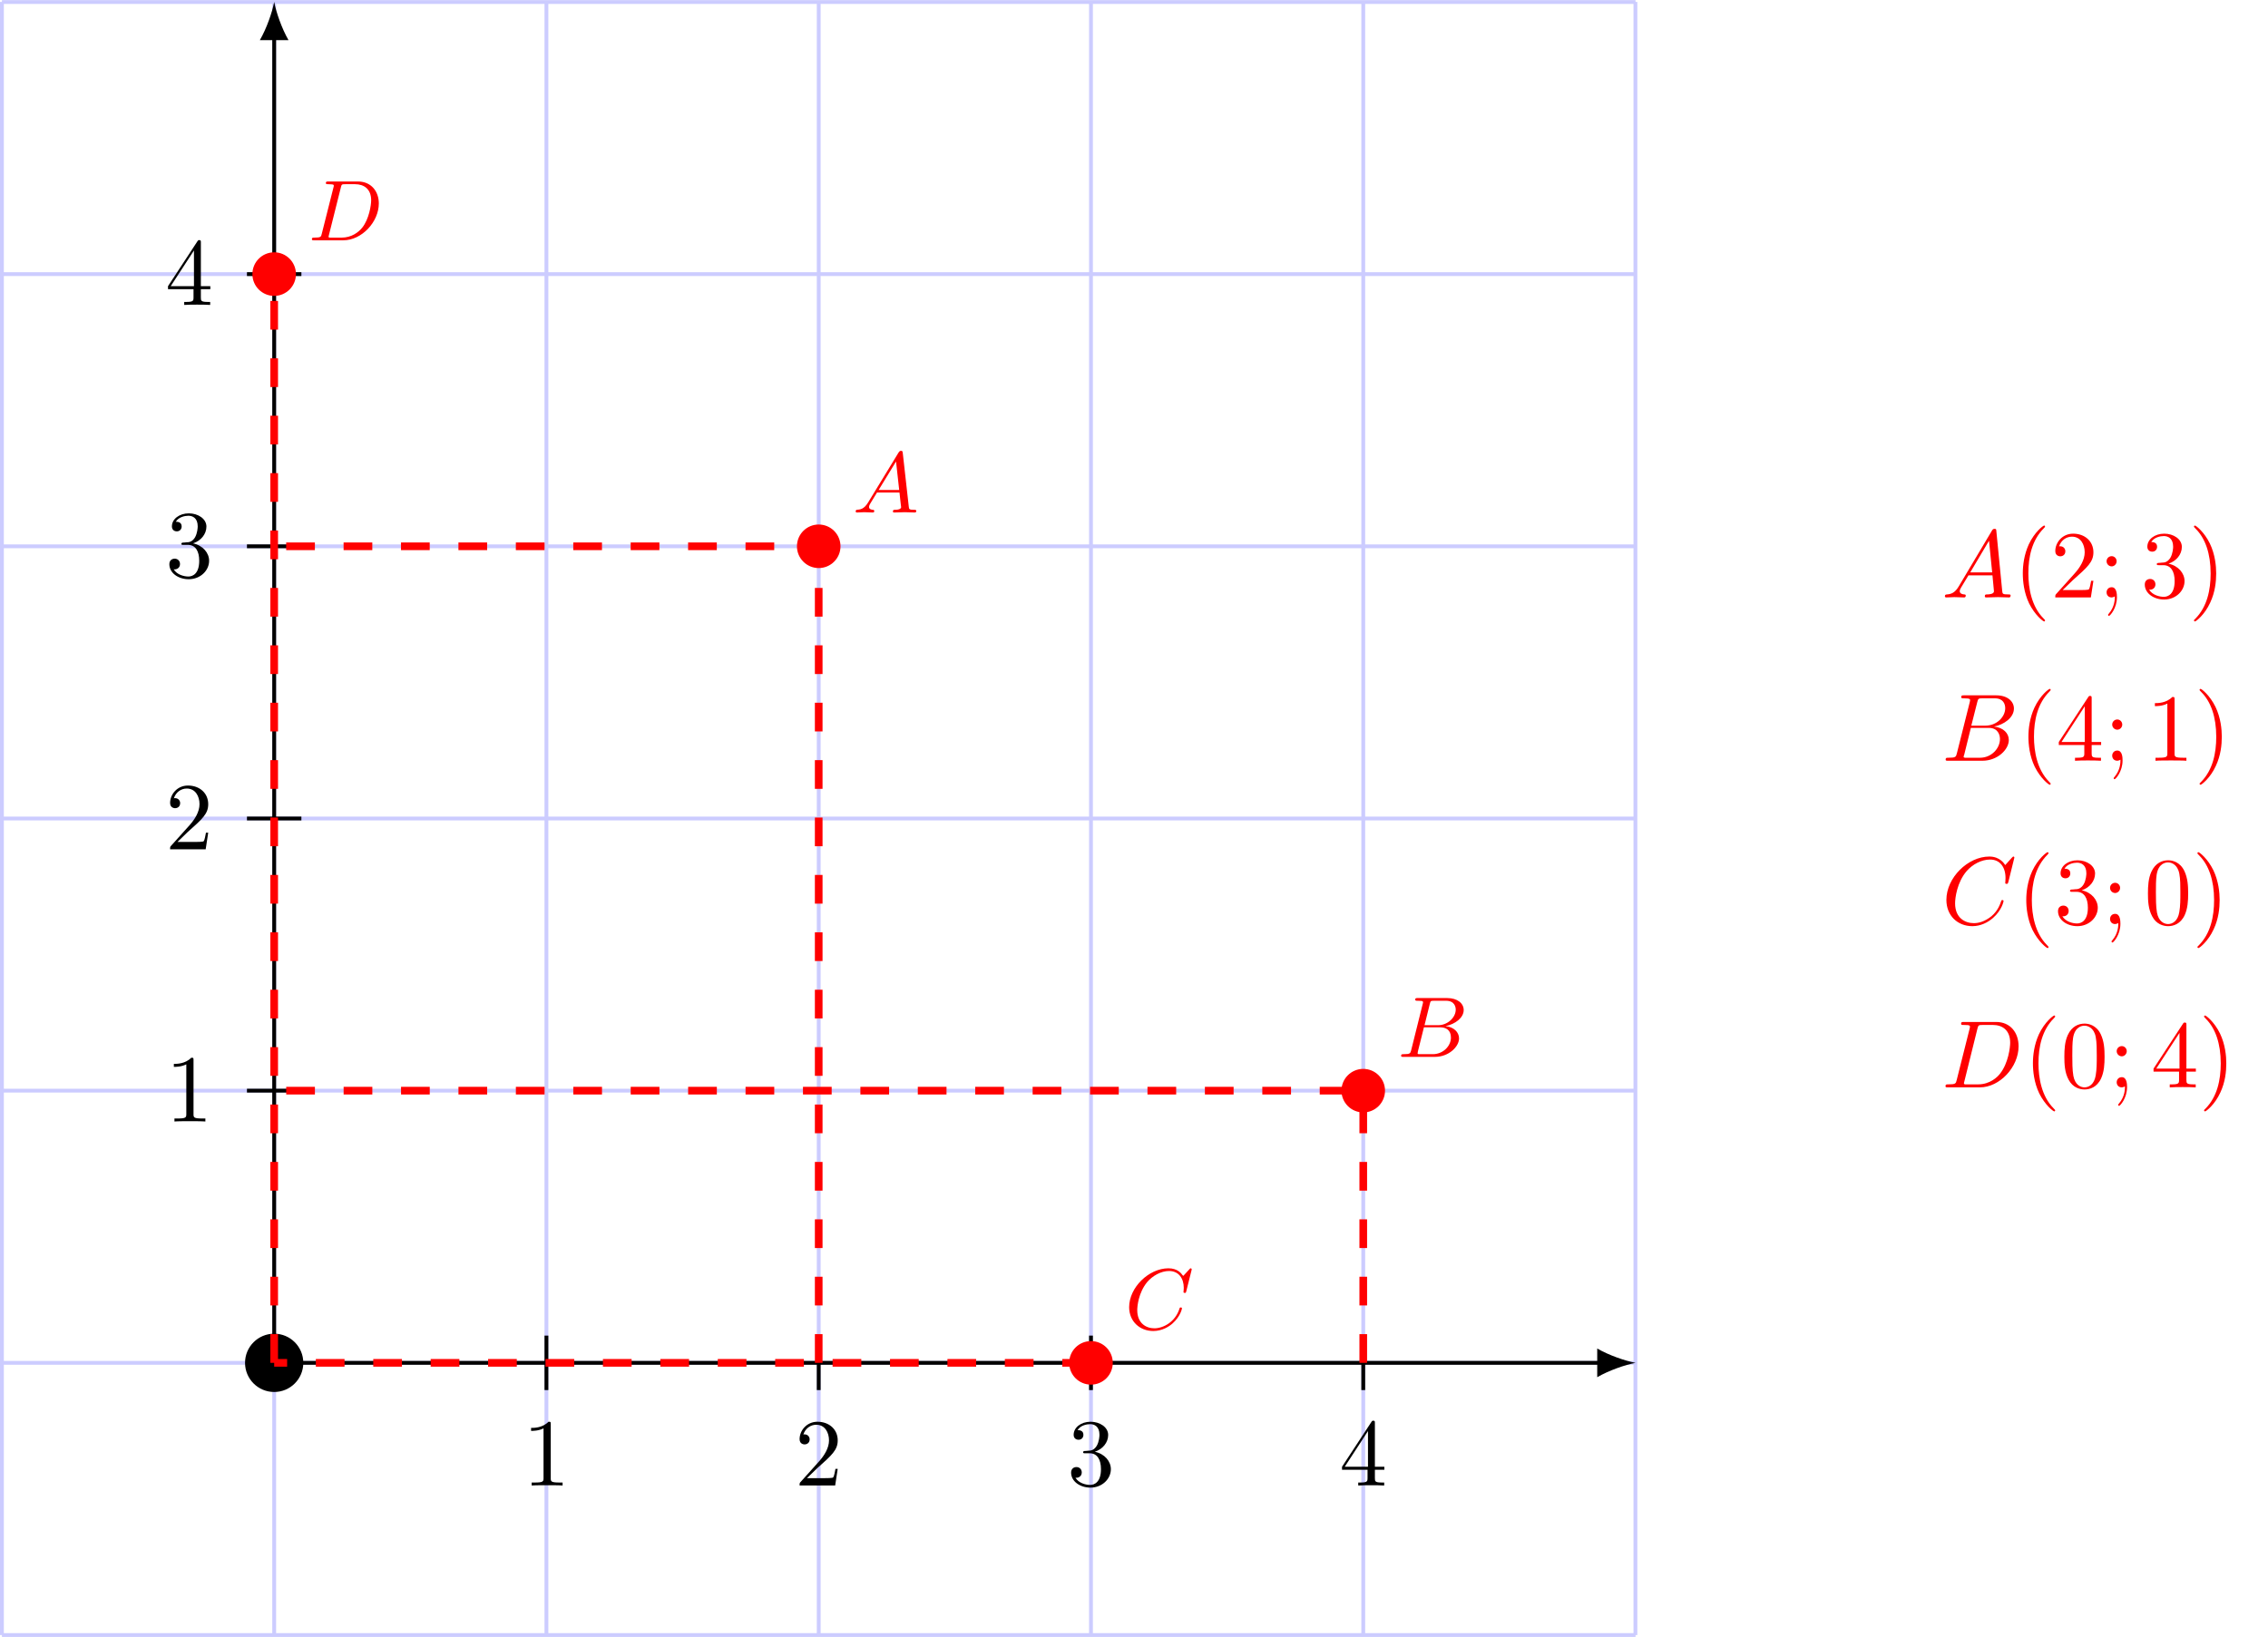
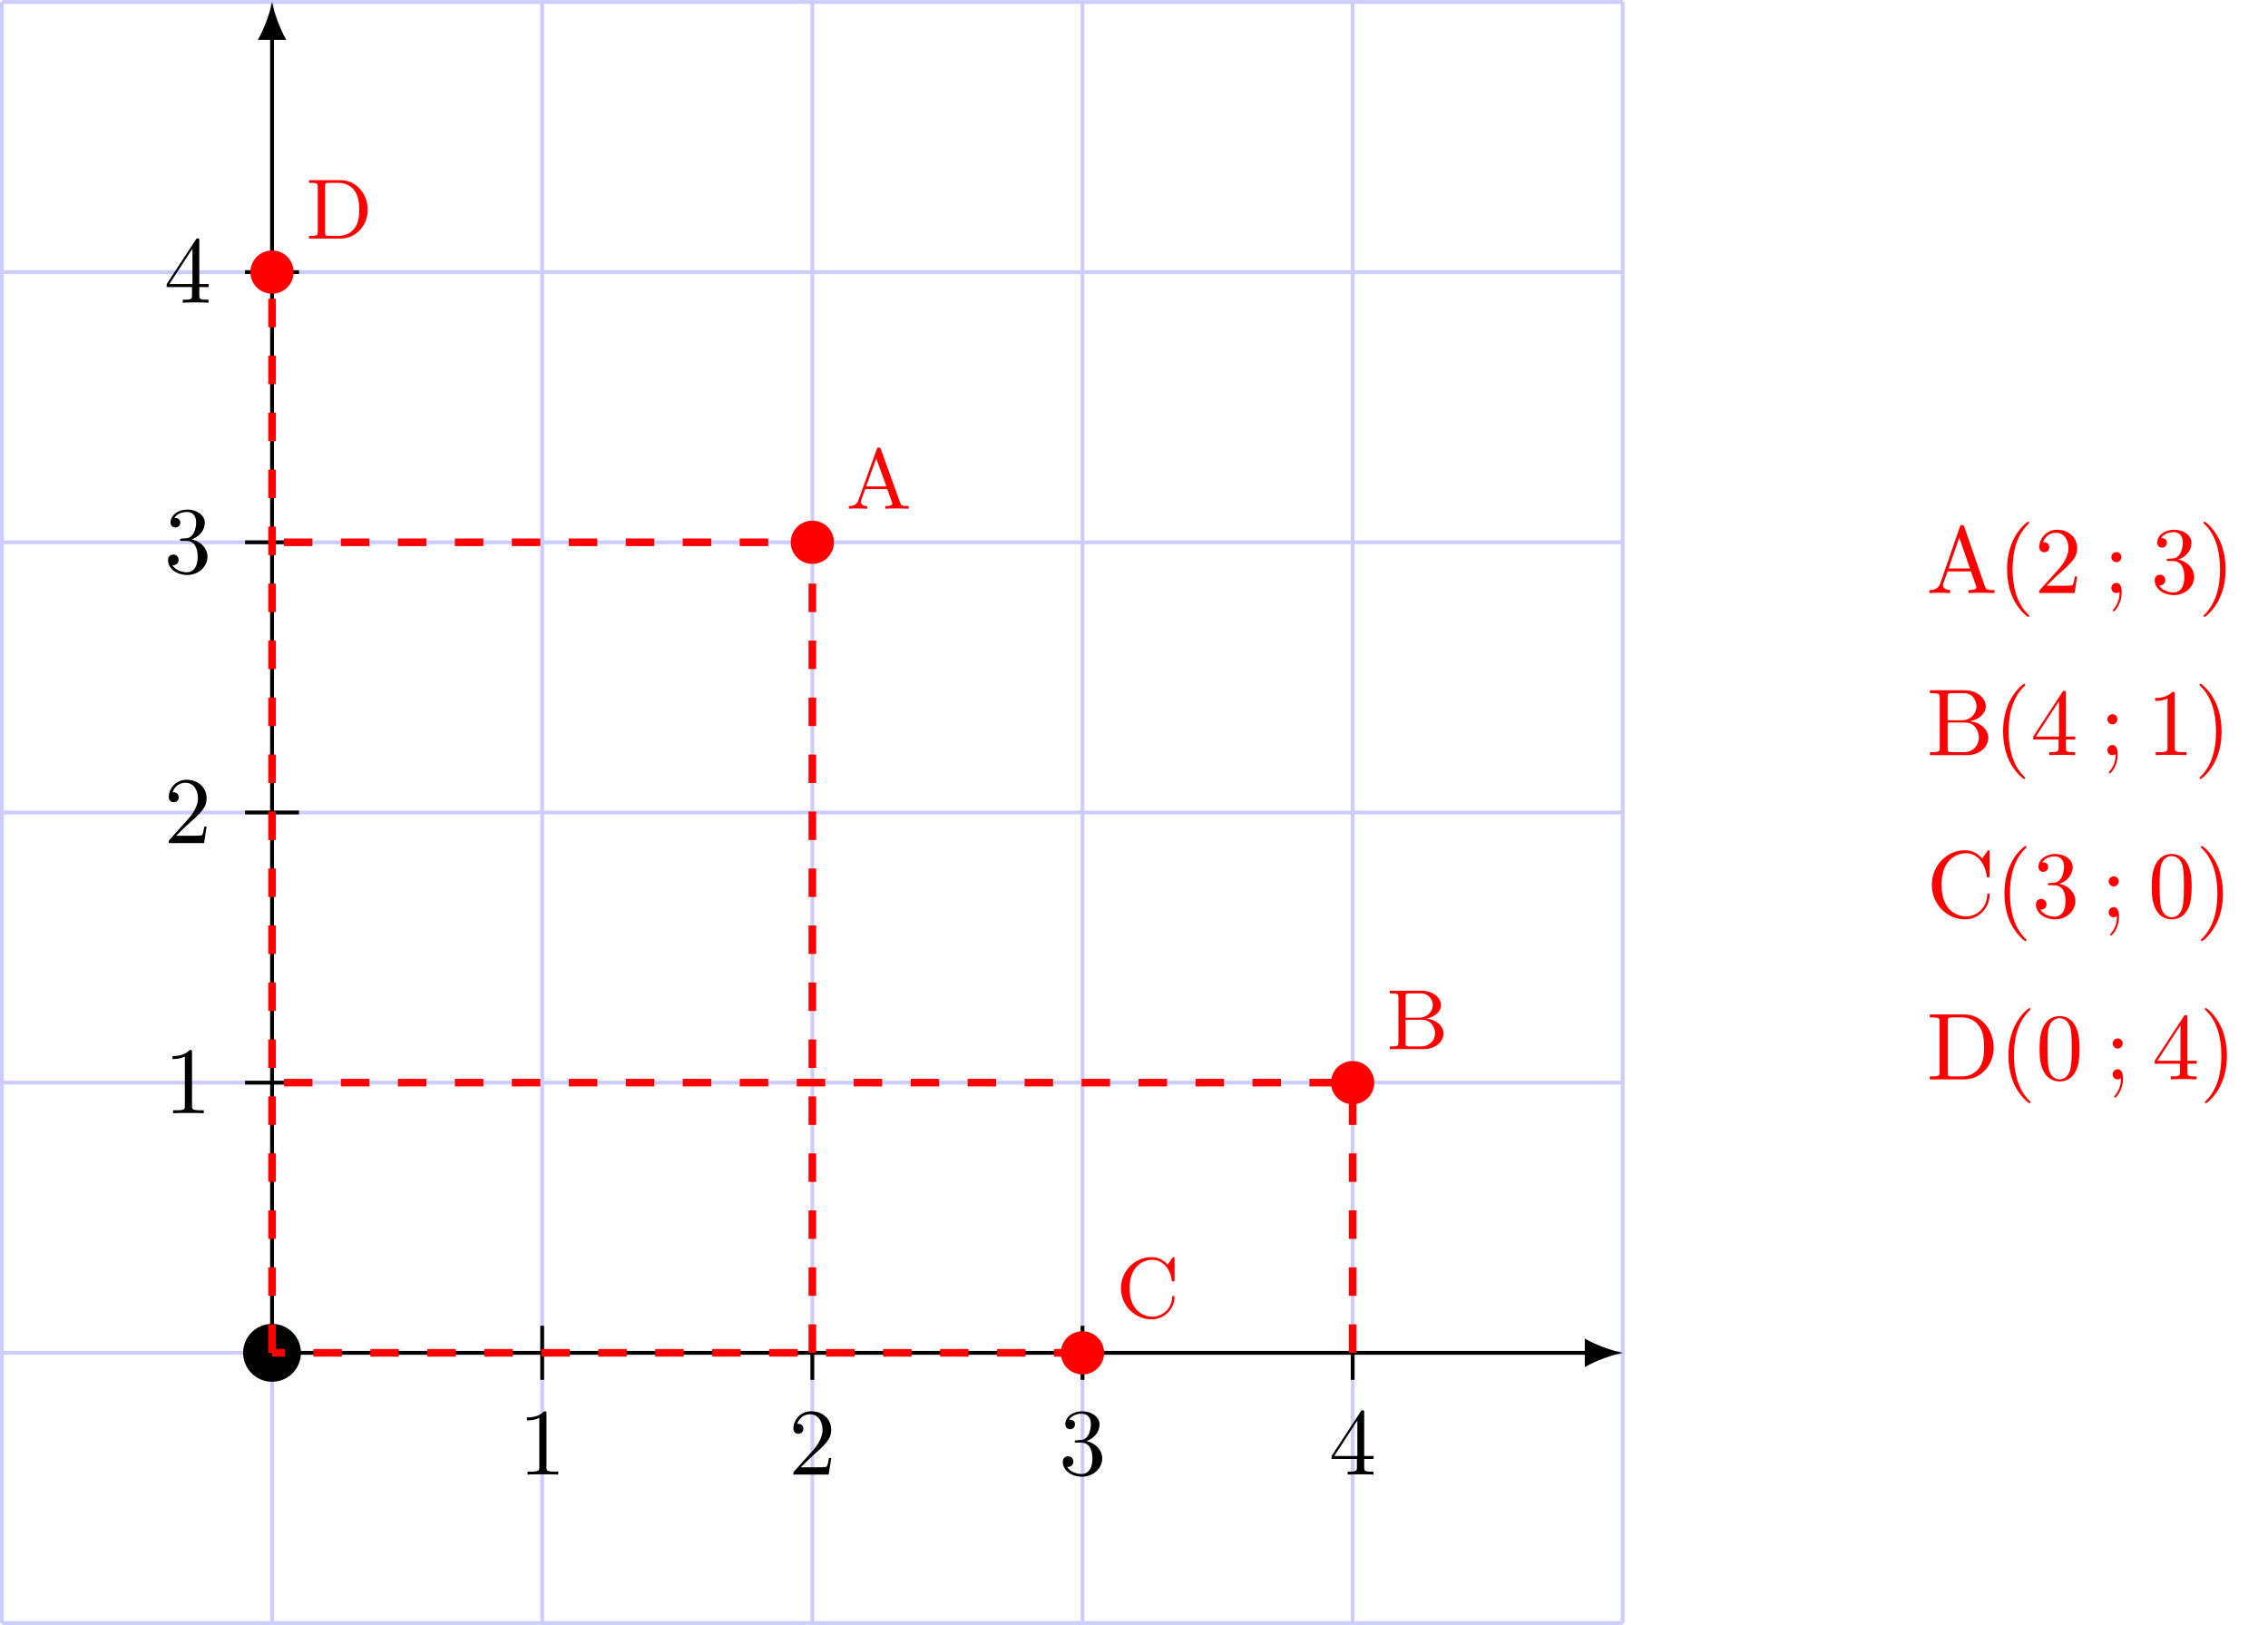
- <svg xmlns="http://www.w3.org/2000/svg" xmlns:xlink="http://www.w3.org/1999/xlink" width="236.13" height="170.48" viewBox="0 0 236.13 170.48">
+ <svg xmlns="http://www.w3.org/2000/svg" xmlns:xlink="http://www.w3.org/1999/xlink" width="237.98" height="170.48" viewBox="0 0 237.98 170.48">
  <defs>
    <g>
      <g id="glyph-0-0">
</g>
      <g id="glyph-0-1">
        <path d="M 2.938 -6.375 C 2.938 -6.625 2.938 -6.641 2.703 -6.641 C 2.078 -6 1.203 -6 0.891 -6 L 0.891 -5.688 C 1.094 -5.688 1.672 -5.688 2.188 -5.953 L 2.188 -0.781 C 2.188 -0.422 2.156 -0.312 1.266 -0.312 L 0.953 -0.312 L 0.953 0 C 1.297 -0.031 2.156 -0.031 2.562 -0.031 C 2.953 -0.031 3.828 -0.031 4.172 0 L 4.172 -0.312 L 3.859 -0.312 C 2.953 -0.312 2.938 -0.422 2.938 -0.781 Z M 2.938 -6.375 " />
      </g>
      <g id="glyph-0-2">
        <path d="M 1.266 -0.766 L 2.328 -1.797 C 3.875 -3.172 4.469 -3.703 4.469 -4.703 C 4.469 -5.844 3.578 -6.641 2.359 -6.641 C 1.234 -6.641 0.5 -5.719 0.5 -4.828 C 0.5 -4.281 1 -4.281 1.031 -4.281 C 1.203 -4.281 1.547 -4.391 1.547 -4.812 C 1.547 -5.062 1.359 -5.328 1.016 -5.328 C 0.938 -5.328 0.922 -5.328 0.891 -5.312 C 1.109 -5.969 1.656 -6.328 2.234 -6.328 C 3.141 -6.328 3.562 -5.516 3.562 -4.703 C 3.562 -3.906 3.078 -3.125 2.516 -2.5 L 0.609 -0.375 C 0.5 -0.266 0.5 -0.234 0.5 0 L 4.203 0 L 4.469 -1.734 L 4.234 -1.734 C 4.172 -1.438 4.109 -1 4 -0.844 C 3.938 -0.766 3.281 -0.766 3.062 -0.766 Z M 1.266 -0.766 " />
      </g>
      <g id="glyph-0-3">
        <path d="M 2.891 -3.516 C 3.703 -3.781 4.281 -4.469 4.281 -5.266 C 4.281 -6.078 3.406 -6.641 2.453 -6.641 C 1.453 -6.641 0.688 -6.047 0.688 -5.281 C 0.688 -4.953 0.906 -4.766 1.203 -4.766 C 1.5 -4.766 1.703 -4.984 1.703 -5.281 C 1.703 -5.766 1.234 -5.766 1.094 -5.766 C 1.391 -6.266 2.047 -6.391 2.406 -6.391 C 2.828 -6.391 3.375 -6.172 3.375 -5.281 C 3.375 -5.156 3.344 -4.578 3.094 -4.141 C 2.797 -3.656 2.453 -3.625 2.203 -3.625 C 2.125 -3.609 1.891 -3.594 1.812 -3.594 C 1.734 -3.578 1.672 -3.562 1.672 -3.469 C 1.672 -3.359 1.734 -3.359 1.906 -3.359 L 2.344 -3.359 C 3.156 -3.359 3.531 -2.688 3.531 -1.703 C 3.531 -0.344 2.844 -0.062 2.406 -0.062 C 1.969 -0.062 1.219 -0.234 0.875 -0.812 C 1.219 -0.766 1.531 -0.984 1.531 -1.359 C 1.531 -1.719 1.266 -1.922 0.984 -1.922 C 0.734 -1.922 0.422 -1.781 0.422 -1.344 C 0.422 -0.438 1.344 0.219 2.438 0.219 C 3.656 0.219 4.562 -0.688 4.562 -1.703 C 4.562 -2.516 3.922 -3.297 2.891 -3.516 Z M 2.891 -3.516 " />
      </g>
      <g id="glyph-0-4">
        <path d="M 2.938 -1.641 L 2.938 -0.781 C 2.938 -0.422 2.906 -0.312 2.172 -0.312 L 1.969 -0.312 L 1.969 0 C 2.375 -0.031 2.891 -0.031 3.312 -0.031 C 3.734 -0.031 4.25 -0.031 4.672 0 L 4.672 -0.312 L 4.453 -0.312 C 3.719 -0.312 3.703 -0.422 3.703 -0.781 L 3.703 -1.641 L 4.688 -1.641 L 4.688 -1.953 L 3.703 -1.953 L 3.703 -6.484 C 3.703 -6.688 3.703 -6.75 3.531 -6.75 C 3.453 -6.75 3.422 -6.75 3.344 -6.625 L 0.281 -1.953 L 0.281 -1.641 Z M 2.984 -1.953 L 0.562 -1.953 L 2.984 -5.672 Z M 2.984 -1.953 " />
      </g>
      <g id="glyph-0-5">
        <path d="M 3.297 2.391 C 3.297 2.359 3.297 2.344 3.125 2.172 C 1.891 0.922 1.562 -0.969 1.562 -2.5 C 1.562 -4.234 1.938 -5.969 3.172 -7.203 C 3.297 -7.328 3.297 -7.344 3.297 -7.375 C 3.297 -7.453 3.266 -7.484 3.203 -7.484 C 3.094 -7.484 2.203 -6.797 1.609 -5.531 C 1.109 -4.438 0.984 -3.328 0.984 -2.5 C 0.984 -1.719 1.094 -0.516 1.641 0.625 C 2.25 1.844 3.094 2.5 3.203 2.5 C 3.266 2.5 3.297 2.469 3.297 2.391 Z M 3.297 2.391 " />
      </g>
      <g id="glyph-0-6">
-         <path d="M 1.906 -3.766 C 1.906 -4.062 1.672 -4.297 1.391 -4.297 C 1.094 -4.297 0.859 -4.062 0.859 -3.766 C 0.859 -3.484 1.094 -3.234 1.391 -3.234 C 1.672 -3.234 1.906 -3.484 1.906 -3.766 Z M 1.719 -0.109 C 1.719 0.172 1.719 0.953 1.094 1.688 C 1.016 1.766 1.016 1.781 1.016 1.812 C 1.016 1.891 1.062 1.922 1.109 1.922 C 1.219 1.922 1.938 1.125 1.938 -0.031 C 1.938 -0.312 1.922 -1.062 1.391 -1.062 C 1.031 -1.062 0.859 -0.781 0.859 -0.531 C 0.859 -0.266 1.031 0 1.391 0 C 1.438 0 1.453 0 1.469 -0.016 C 1.531 -0.016 1.641 -0.047 1.719 -0.109 Z M 1.719 -0.109 " />
+         <path d="M 2.875 -2.5 C 2.875 -3.266 2.766 -4.469 2.219 -5.609 C 1.625 -6.828 0.766 -7.484 0.672 -7.484 C 0.609 -7.484 0.562 -7.438 0.562 -7.375 C 0.562 -7.344 0.562 -7.328 0.75 -7.141 C 1.734 -6.156 2.297 -4.578 2.297 -2.5 C 2.297 -0.781 1.938 0.969 0.703 2.219 C 0.562 2.344 0.562 2.359 0.562 2.391 C 0.562 2.453 0.609 2.5 0.672 2.5 C 0.766 2.5 1.672 1.812 2.25 0.547 C 2.766 -0.547 2.875 -1.656 2.875 -2.5 Z M 2.875 -2.5 " />
      </g>
      <g id="glyph-0-7">
-         <path d="M 2.875 -2.5 C 2.875 -3.266 2.766 -4.469 2.219 -5.609 C 1.625 -6.828 0.766 -7.484 0.672 -7.484 C 0.609 -7.484 0.562 -7.438 0.562 -7.375 C 0.562 -7.344 0.562 -7.328 0.75 -7.141 C 1.734 -6.156 2.297 -4.578 2.297 -2.5 C 2.297 -0.781 1.938 0.969 0.703 2.219 C 0.562 2.344 0.562 2.359 0.562 2.391 C 0.562 2.453 0.609 2.5 0.672 2.5 C 0.766 2.5 1.672 1.812 2.25 0.547 C 2.766 -0.547 2.875 -1.656 2.875 -2.5 Z M 2.875 -2.5 " />
-       </g>
-       <g id="glyph-0-8">
        <path d="M 4.578 -3.188 C 4.578 -3.984 4.531 -4.781 4.188 -5.516 C 3.734 -6.484 2.906 -6.641 2.5 -6.641 C 1.891 -6.641 1.172 -6.375 0.75 -5.453 C 0.438 -4.766 0.391 -3.984 0.391 -3.188 C 0.391 -2.438 0.422 -1.547 0.844 -0.781 C 1.266 0.016 2 0.219 2.484 0.219 C 3.016 0.219 3.781 0.016 4.219 -0.938 C 4.531 -1.625 4.578 -2.406 4.578 -3.188 Z M 2.484 0 C 2.094 0 1.5 -0.25 1.328 -1.203 C 1.219 -1.797 1.219 -2.719 1.219 -3.312 C 1.219 -3.953 1.219 -4.609 1.297 -5.141 C 1.484 -6.328 2.234 -6.422 2.484 -6.422 C 2.812 -6.422 3.469 -6.234 3.656 -5.25 C 3.766 -4.688 3.766 -3.938 3.766 -3.312 C 3.766 -2.562 3.766 -1.891 3.656 -1.25 C 3.5 -0.297 2.938 0 2.484 0 Z M 2.484 0 " />
      </g>
      <g id="glyph-1-0">
</g>
      <g id="glyph-1-1">
-         <path d="M 1.625 -1.047 C 1.188 -0.328 0.797 -0.312 0.438 -0.281 C 0.375 -0.266 0.328 -0.203 0.328 -0.109 C 0.328 -0.062 0.375 0 0.453 0 C 0.625 0 1.047 -0.031 1.219 -0.031 C 1.422 -0.031 1.906 0 2.094 0 C 2.156 0 2.266 0 2.266 -0.156 C 2.266 -0.266 2.156 -0.281 2.141 -0.281 C 2.047 -0.281 1.719 -0.312 1.719 -0.578 C 1.719 -0.703 1.812 -0.875 1.844 -0.922 L 2.547 -2.078 L 4.891 -2.078 C 4.922 -1.859 4.938 -1.562 4.969 -1.344 C 5 -0.984 5.062 -0.594 5.062 -0.562 C 5.062 -0.438 4.938 -0.281 4.406 -0.281 C 4.328 -0.281 4.203 -0.281 4.203 -0.109 C 4.203 -0.016 4.281 0 4.344 0 C 4.516 0 4.734 -0.016 4.906 -0.016 C 5.078 -0.016 5.297 -0.031 5.438 -0.031 C 5.734 -0.031 5.766 -0.031 5.969 -0.016 C 6.109 -0.016 6.328 0 6.469 0 C 6.516 0 6.641 0 6.641 -0.156 C 6.641 -0.281 6.531 -0.281 6.438 -0.281 C 5.891 -0.281 5.891 -0.344 5.859 -0.594 L 5.234 -6.172 C 5.203 -6.375 5.203 -6.422 5.047 -6.422 C 4.922 -6.422 4.875 -6.359 4.797 -6.25 Z M 2.719 -2.344 L 4.531 -5.312 L 4.859 -2.344 Z M 2.719 -2.344 " />
+         <path d="M 6.594 0 L 6.594 -0.281 L 6.453 -0.281 C 5.891 -0.281 5.797 -0.359 5.703 -0.609 L 3.672 -6.234 C 3.625 -6.344 3.594 -6.422 3.453 -6.422 C 3.312 -6.422 3.297 -6.375 3.234 -6.219 L 1.312 -0.891 C 1.203 -0.594 1 -0.281 0.312 -0.281 L 0.312 0 C 0.641 -0.031 0.891 -0.031 1.219 -0.031 L 2.234 0 L 2.234 -0.281 C 1.719 -0.281 1.562 -0.562 1.562 -0.734 C 1.562 -0.812 1.594 -0.859 1.609 -0.906 L 2.031 -2.062 L 4.344 -2.062 L 4.828 -0.703 C 4.875 -0.625 4.875 -0.594 4.875 -0.547 C 4.875 -0.281 4.375 -0.281 4.141 -0.281 L 4.141 0 C 4.547 -0.031 5.016 -0.031 5.422 -0.031 Z M 4.25 -2.344 L 2.125 -2.344 L 3.188 -5.281 Z M 4.25 -2.344 " />
      </g>
      <g id="glyph-1-2">
-         <path d="M 1.469 -0.688 C 1.375 -0.359 1.359 -0.281 0.688 -0.281 C 0.516 -0.281 0.422 -0.281 0.422 -0.109 C 0.422 0 0.516 0 0.672 0 L 3.938 0 C 5.391 0 6.453 -1.062 6.453 -1.922 C 6.453 -2.562 5.922 -3.109 5.047 -3.203 C 6.062 -3.406 6.938 -4.078 6.938 -4.875 C 6.938 -5.578 6.281 -6.125 5.219 -6.125 L 2.156 -6.125 C 1.984 -6.125 1.891 -6.125 1.891 -5.969 C 1.891 -5.844 1.969 -5.844 2.156 -5.844 C 2.188 -5.844 2.344 -5.844 2.5 -5.828 C 2.641 -5.812 2.703 -5.797 2.703 -5.688 C 2.703 -5.656 2.703 -5.609 2.672 -5.516 Z M 2.859 -3.297 L 3.406 -5.5 C 3.484 -5.828 3.5 -5.844 3.891 -5.844 L 5.094 -5.844 C 6.031 -5.844 6.109 -5.141 6.109 -4.922 C 6.109 -4.109 5.281 -3.297 4.266 -3.297 Z M 2.438 -0.281 C 2.312 -0.281 2.281 -0.281 2.25 -0.281 C 2.156 -0.297 2.141 -0.312 2.141 -0.375 C 2.141 -0.391 2.141 -0.406 2.172 -0.578 L 2.797 -3.078 L 4.484 -3.078 C 5.047 -3.078 5.609 -2.828 5.609 -2.016 C 5.609 -1.125 4.797 -0.281 3.719 -0.281 Z M 2.438 -0.281 " />
+         <path d="M 6.016 -1.625 C 6.016 -2.438 5.234 -3.094 4.234 -3.203 C 5.125 -3.375 5.75 -3.953 5.75 -4.609 C 5.75 -5.406 4.891 -6.125 3.703 -6.125 L 0.375 -6.125 L 0.375 -5.844 L 0.578 -5.844 C 1.266 -5.844 1.281 -5.75 1.281 -5.422 L 1.281 -0.703 C 1.281 -0.375 1.266 -0.281 0.578 -0.281 L 0.375 -0.281 L 0.375 0 L 3.953 0 C 5.172 0 6.016 -0.797 6.016 -1.625 Z M 4.891 -4.609 C 4.891 -3.922 4.281 -3.297 3.438 -3.297 L 2.031 -3.297 L 2.031 -5.484 C 2.031 -5.781 2.047 -5.844 2.469 -5.844 L 3.641 -5.844 C 4.516 -5.844 4.891 -5.141 4.891 -4.609 Z M 5.125 -1.656 C 5.125 -0.953 4.578 -0.281 3.656 -0.281 L 2.469 -0.281 C 2.047 -0.281 2.031 -0.344 2.031 -0.641 L 2.031 -3.078 L 3.734 -3.078 C 4.766 -3.078 5.125 -2.203 5.125 -1.656 Z M 5.125 -1.656 " />
      </g>
      <g id="glyph-1-3">
-         <path d="M 6.938 -6.078 C 6.969 -6.188 6.969 -6.203 6.969 -6.219 C 6.969 -6.234 6.953 -6.328 6.859 -6.328 C 6.812 -6.328 6.781 -6.297 6.719 -6.219 L 6.172 -5.625 C 6.141 -5.578 6.094 -5.547 6.094 -5.547 C 6.078 -5.547 6.078 -5.547 6.016 -5.609 C 5.891 -5.797 5.484 -6.328 4.547 -6.328 C 2.5 -6.328 0.453 -4.328 0.453 -2.281 C 0.453 -0.828 1.531 0.203 2.969 0.203 C 3.906 0.203 4.641 -0.281 4.984 -0.594 C 5.797 -1.328 5.953 -2.109 5.953 -2.156 C 5.953 -2.188 5.938 -2.25 5.828 -2.25 C 5.734 -2.25 5.719 -2.203 5.703 -2.156 C 5.266 -0.719 3.984 -0.078 3.078 -0.078 C 2.219 -0.078 1.297 -0.609 1.297 -1.969 C 1.297 -2.375 1.422 -3.781 2.328 -4.891 C 2.875 -5.531 3.75 -6.047 4.609 -6.047 C 5.609 -6.047 6.141 -5.281 6.141 -4.297 C 6.141 -3.984 6.109 -3.922 6.109 -3.859 C 6.109 -3.766 6.219 -3.766 6.25 -3.766 C 6.359 -3.766 6.359 -3.781 6.406 -3.953 Z M 6.938 -6.078 " />
+         <path d="M 6.141 -2.078 C 6.141 -2.172 6.141 -2.25 6.016 -2.25 C 5.891 -2.25 5.891 -2.188 5.891 -2.109 C 5.812 -0.75 4.734 -0.078 3.812 -0.078 C 3.047 -0.078 1.422 -0.562 1.422 -3.062 C 1.422 -5.562 3.062 -6.047 3.797 -6.047 C 4.688 -6.047 5.625 -5.375 5.844 -3.922 C 5.859 -3.797 5.875 -3.766 5.984 -3.766 C 6.141 -3.766 6.141 -3.797 6.141 -3.984 L 6.141 -6.094 C 6.141 -6.25 6.141 -6.328 6.031 -6.328 C 5.969 -6.328 5.938 -6.297 5.891 -6.219 L 5.422 -5.547 C 5.141 -5.828 4.625 -6.328 3.719 -6.328 C 1.984 -6.328 0.516 -4.875 0.516 -3.062 C 0.516 -1.219 2 0.203 3.719 0.203 C 5.203 0.203 6.141 -1.031 6.141 -2.078 Z M 6.141 -2.078 " />
      </g>
      <g id="glyph-1-4">
-         <path d="M 1.438 -0.688 C 1.359 -0.359 1.344 -0.281 0.672 -0.281 C 0.5 -0.281 0.406 -0.281 0.406 -0.109 C 0.406 0 0.5 0 0.656 0 L 3.672 0 C 5.594 0 7.375 -1.906 7.375 -3.844 C 7.375 -5.062 6.609 -6.125 5.203 -6.125 L 2.141 -6.125 C 1.969 -6.125 1.859 -6.125 1.859 -5.969 C 1.859 -5.844 1.953 -5.844 2.141 -5.844 C 2.172 -5.844 2.328 -5.844 2.469 -5.828 C 2.625 -5.812 2.688 -5.797 2.688 -5.688 C 2.688 -5.656 2.688 -5.609 2.656 -5.516 Z M 3.422 -5.5 C 3.5 -5.828 3.516 -5.844 3.891 -5.844 L 4.906 -5.844 C 5.844 -5.844 6.578 -5.328 6.578 -4.172 C 6.578 -3.656 6.359 -2.219 5.656 -1.328 C 5.25 -0.812 4.5 -0.281 3.516 -0.281 L 2.438 -0.281 C 2.312 -0.281 2.297 -0.281 2.266 -0.281 C 2.172 -0.297 2.141 -0.312 2.141 -0.375 C 2.141 -0.391 2.141 -0.406 2.188 -0.578 Z M 3.422 -5.5 " />
+         <path d="M 6.516 -3.016 C 6.516 -4.719 5.281 -6.125 3.688 -6.125 L 0.359 -6.125 L 0.359 -5.844 L 0.562 -5.844 C 1.25 -5.844 1.281 -5.75 1.281 -5.422 L 1.281 -0.703 C 1.281 -0.375 1.25 -0.281 0.562 -0.281 L 0.359 -0.281 L 0.359 0 L 3.688 0 C 5.25 0 6.516 -1.328 6.516 -3.016 Z M 5.625 -3.016 C 5.625 -2.641 5.625 -1.703 5.141 -1.078 C 4.672 -0.469 4.031 -0.281 3.469 -0.281 L 2.5 -0.281 C 2.078 -0.281 2.047 -0.344 2.047 -0.641 L 2.047 -5.484 C 2.047 -5.781 2.078 -5.844 2.5 -5.844 L 3.453 -5.844 C 4.328 -5.844 4.859 -5.391 5.109 -5.062 C 5.5 -4.547 5.625 -3.906 5.625 -3.016 Z M 5.625 -3.016 " />
      </g>
      <g id="glyph-2-0">
</g>
      <g id="glyph-2-1">
-         <path d="M 1.781 -1.141 C 1.391 -0.484 1 -0.344 0.562 -0.312 C 0.438 -0.297 0.344 -0.297 0.344 -0.109 C 0.344 -0.047 0.406 0 0.484 0 C 0.75 0 1.062 -0.031 1.328 -0.031 C 1.672 -0.031 2.016 0 2.328 0 C 2.391 0 2.516 0 2.516 -0.188 C 2.516 -0.297 2.438 -0.312 2.359 -0.312 C 2.141 -0.328 1.891 -0.406 1.891 -0.656 C 1.891 -0.781 1.953 -0.891 2.031 -1.031 L 2.797 -2.297 L 5.297 -2.297 C 5.312 -2.094 5.453 -0.734 5.453 -0.641 C 5.453 -0.344 4.938 -0.312 4.734 -0.312 C 4.594 -0.312 4.5 -0.312 4.5 -0.109 C 4.5 0 4.609 0 4.641 0 C 5.047 0 5.469 -0.031 5.875 -0.031 C 6.125 -0.031 6.766 0 7.016 0 C 7.062 0 7.188 0 7.188 -0.203 C 7.188 -0.312 7.094 -0.312 6.953 -0.312 C 6.344 -0.312 6.344 -0.375 6.312 -0.672 L 5.703 -6.891 C 5.688 -7.094 5.688 -7.141 5.516 -7.141 C 5.359 -7.141 5.312 -7.062 5.25 -6.969 Z M 2.984 -2.609 L 4.938 -5.906 L 5.266 -2.609 Z M 2.984 -2.609 " />
+         <path d="M 7.141 0 L 7.141 -0.312 L 6.969 -0.312 C 6.375 -0.312 6.234 -0.375 6.125 -0.703 L 3.969 -6.938 C 3.922 -7.062 3.891 -7.141 3.734 -7.141 C 3.578 -7.141 3.547 -7.078 3.5 -6.938 L 1.438 -0.984 C 1.25 -0.469 0.859 -0.312 0.312 -0.312 L 0.312 0 L 1.328 -0.031 L 2.484 0 L 2.484 -0.312 C 1.984 -0.312 1.734 -0.562 1.734 -0.812 C 1.734 -0.844 1.75 -0.953 1.75 -0.969 L 2.219 -2.266 L 4.672 -2.266 L 5.203 -0.75 C 5.219 -0.703 5.234 -0.641 5.234 -0.609 C 5.234 -0.312 4.672 -0.312 4.406 -0.312 L 4.406 0 C 4.766 -0.031 5.469 -0.031 5.844 -0.031 Z M 4.562 -2.578 L 2.328 -2.578 L 3.438 -5.828 Z M 4.562 -2.578 " />
      </g>
      <g id="glyph-2-2">
-         <path d="M 1.594 -0.781 C 1.5 -0.391 1.469 -0.312 0.688 -0.312 C 0.516 -0.312 0.422 -0.312 0.422 -0.109 C 0.422 0 0.516 0 0.688 0 L 4.25 0 C 5.828 0 7 -1.172 7 -2.156 C 7 -2.875 6.422 -3.453 5.453 -3.562 C 6.484 -3.75 7.531 -4.484 7.531 -5.438 C 7.531 -6.172 6.875 -6.812 5.688 -6.812 L 2.328 -6.812 C 2.141 -6.812 2.047 -6.812 2.047 -6.609 C 2.047 -6.5 2.141 -6.5 2.328 -6.5 C 2.344 -6.5 2.531 -6.5 2.703 -6.484 C 2.875 -6.453 2.969 -6.453 2.969 -6.312 C 2.969 -6.281 2.953 -6.25 2.938 -6.125 Z M 3.094 -3.656 L 3.719 -6.125 C 3.812 -6.469 3.828 -6.5 4.25 -6.5 L 5.547 -6.5 C 6.422 -6.5 6.625 -5.906 6.625 -5.469 C 6.625 -4.594 5.766 -3.656 4.562 -3.656 Z M 2.656 -0.312 C 2.516 -0.312 2.5 -0.312 2.438 -0.312 C 2.328 -0.328 2.297 -0.344 2.297 -0.422 C 2.297 -0.453 2.297 -0.469 2.359 -0.641 L 3.047 -3.422 L 4.922 -3.422 C 5.875 -3.422 6.078 -2.688 6.078 -2.266 C 6.078 -1.281 5.188 -0.312 4 -0.312 Z M 2.656 -0.312 " />
+         <path d="M 1.906 -3.766 C 1.906 -4.062 1.672 -4.297 1.391 -4.297 C 1.094 -4.297 0.859 -4.062 0.859 -3.766 C 0.859 -3.484 1.094 -3.234 1.391 -3.234 C 1.672 -3.234 1.906 -3.484 1.906 -3.766 Z M 1.938 -0.031 C 1.938 -0.312 1.922 -1.062 1.391 -1.062 C 1.031 -1.062 0.859 -0.781 0.859 -0.531 C 0.859 -0.266 1.031 0 1.391 0 C 1.438 0 1.469 -0.016 1.469 -0.016 C 1.531 -0.016 1.641 -0.047 1.719 -0.109 C 1.719 0.172 1.719 0.953 1.094 1.688 C 1.016 1.766 1.016 1.781 1.016 1.812 C 1.016 1.891 1.062 1.922 1.109 1.922 C 1.219 1.922 1.938 1.125 1.938 -0.031 Z M 1.938 -0.031 " />
      </g>
      <g id="glyph-2-3">
-         <path d="M 7.578 -6.922 C 7.578 -6.953 7.562 -7.031 7.469 -7.031 C 7.438 -7.031 7.422 -7.016 7.312 -6.906 L 6.625 -6.141 C 6.531 -6.281 6.078 -7.031 4.969 -7.031 C 2.734 -7.031 0.5 -4.828 0.5 -2.516 C 0.5 -0.875 1.672 0.219 3.203 0.219 C 4.062 0.219 4.828 -0.172 5.359 -0.641 C 6.281 -1.453 6.453 -2.359 6.453 -2.391 C 6.453 -2.5 6.344 -2.5 6.328 -2.5 C 6.266 -2.5 6.219 -2.469 6.203 -2.391 C 6.109 -2.109 5.875 -1.391 5.188 -0.812 C 4.5 -0.266 3.875 -0.094 3.359 -0.094 C 2.469 -0.094 1.406 -0.609 1.406 -2.156 C 1.406 -2.734 1.609 -4.344 2.609 -5.516 C 3.219 -6.219 4.156 -6.719 5.047 -6.719 C 6.062 -6.719 6.656 -5.953 6.656 -4.797 C 6.656 -4.391 6.625 -4.391 6.625 -4.281 C 6.625 -4.188 6.734 -4.188 6.766 -4.188 C 6.891 -4.188 6.891 -4.203 6.953 -4.391 Z M 7.578 -6.922 " />
+         <path d="M 6.484 -1.828 C 6.484 -2.688 5.672 -3.438 4.562 -3.562 C 5.531 -3.75 6.219 -4.391 6.219 -5.125 C 6.219 -5.984 5.297 -6.812 4 -6.812 L 0.359 -6.812 L 0.359 -6.5 L 0.594 -6.5 C 1.359 -6.5 1.391 -6.391 1.391 -6.031 L 1.391 -0.781 C 1.391 -0.422 1.359 -0.312 0.594 -0.312 L 0.359 -0.312 L 0.359 0 L 4.266 0 C 5.594 0 6.484 -0.891 6.484 -1.828 Z M 5.25 -5.125 C 5.25 -4.484 4.766 -3.656 3.656 -3.656 L 2.219 -3.656 L 2.219 -6.094 C 2.219 -6.438 2.234 -6.5 2.703 -6.5 L 3.938 -6.5 C 4.906 -6.5 5.25 -5.656 5.25 -5.125 Z M 5.5 -1.828 C 5.5 -1.125 4.969 -0.312 3.953 -0.312 L 2.703 -0.312 C 2.234 -0.312 2.219 -0.375 2.219 -0.703 L 2.219 -3.422 L 4.094 -3.422 C 5.078 -3.422 5.5 -2.5 5.5 -1.828 Z M 5.5 -1.828 " />
      </g>
      <g id="glyph-2-4">
-         <path d="M 1.578 -0.781 C 1.484 -0.391 1.469 -0.312 0.672 -0.312 C 0.516 -0.312 0.406 -0.312 0.406 -0.125 C 0.406 0 0.484 0 0.672 0 L 3.984 0 C 6.047 0 8.016 -2.109 8.016 -4.281 C 8.016 -5.688 7.172 -6.812 5.672 -6.812 L 2.328 -6.812 C 2.141 -6.812 2.031 -6.812 2.031 -6.625 C 2.031 -6.5 2.109 -6.5 2.312 -6.5 C 2.438 -6.5 2.625 -6.484 2.734 -6.484 C 2.906 -6.453 2.953 -6.438 2.953 -6.312 C 2.953 -6.281 2.953 -6.25 2.922 -6.125 Z M 3.734 -6.125 C 3.828 -6.469 3.844 -6.5 4.281 -6.5 L 5.344 -6.5 C 6.312 -6.5 7.141 -5.969 7.141 -4.656 C 7.141 -4.172 6.953 -2.531 6.094 -1.438 C 5.812 -1.062 5.031 -0.312 3.797 -0.312 L 2.672 -0.312 C 2.531 -0.312 2.516 -0.312 2.453 -0.312 C 2.359 -0.328 2.328 -0.344 2.328 -0.422 C 2.328 -0.453 2.328 -0.469 2.375 -0.641 Z M 3.734 -6.125 " />
+         <path d="M 6.625 -2.328 C 6.625 -2.422 6.625 -2.5 6.5 -2.5 C 6.391 -2.5 6.391 -2.438 6.375 -2.328 C 6.297 -0.906 5.234 -0.094 4.141 -0.094 C 3.531 -0.094 1.578 -0.422 1.578 -3.406 C 1.578 -6.375 3.531 -6.719 4.141 -6.719 C 5.219 -6.719 6.109 -5.812 6.312 -4.359 C 6.328 -4.219 6.328 -4.188 6.469 -4.188 C 6.625 -4.188 6.625 -4.219 6.625 -4.422 L 6.625 -6.781 C 6.625 -6.953 6.625 -7.031 6.516 -7.031 C 6.484 -7.031 6.438 -7.031 6.359 -6.906 L 5.859 -6.172 C 5.5 -6.531 4.984 -7.031 4.031 -7.031 C 2.156 -7.031 0.562 -5.438 0.562 -3.406 C 0.562 -1.344 2.172 0.219 4.031 0.219 C 5.656 0.219 6.625 -1.172 6.625 -2.328 Z M 6.625 -2.328 " />
+       </g>
+       <g id="glyph-2-5">
+         <path d="M 7.047 -3.344 C 7.047 -5.25 5.703 -6.812 4 -6.812 L 0.344 -6.812 L 0.344 -6.5 L 0.594 -6.5 C 1.359 -6.5 1.375 -6.391 1.375 -6.031 L 1.375 -0.781 C 1.375 -0.422 1.359 -0.312 0.594 -0.312 L 0.344 -0.312 L 0.344 0 L 4 0 C 5.672 0 7.047 -1.469 7.047 -3.344 Z M 6.047 -3.344 C 6.047 -2.25 5.859 -1.641 5.5 -1.156 C 5.297 -0.891 4.734 -0.312 3.734 -0.312 L 2.719 -0.312 C 2.25 -0.312 2.234 -0.375 2.234 -0.703 L 2.234 -6.094 C 2.234 -6.438 2.25 -6.5 2.719 -6.5 L 3.719 -6.5 C 4.344 -6.5 5.031 -6.281 5.531 -5.578 C 5.969 -4.984 6.047 -4.125 6.047 -3.344 Z M 6.047 -3.344 " />
      </g>
    </g>
    <clipPath id="clip-0">
      <path clip-rule="nonzero" d="M 0 0 L 171 0 L 171 170.48 L 0 170.48 Z M 0 0 " />
    </clipPath>
  </defs>
  <g clip-path="url(#clip-0)">
    <path fill="none" stroke-width="0.399" stroke-linecap="butt" stroke-linejoin="miter" stroke="rgb(79.999%, 79.999%, 100%)" stroke-opacity="1" stroke-miterlimit="10" d="M -28.346 -28.347 L 141.736 -28.347 M -28.346 0.001 L 141.736 0.001 M -28.346 28.348 L 141.736 28.348 M -28.346 56.692 L 141.736 56.692 M -28.346 85.04 L 141.736 85.04 M -28.346 113.387 L 141.736 113.387 M -28.346 141.723 L 141.736 141.723 M -28.346 -28.347 L -28.346 141.735 M 0.001 -28.347 L 0.001 141.735 M 28.345 -28.347 L 28.345 141.735 M 56.693 -28.347 L 56.693 141.735 M 85.04 -28.347 L 85.04 141.735 M 113.388 -28.347 L 113.388 141.735 M 141.724 -28.347 L 141.724 141.735 " transform="matrix(1, 0, 0, -1, 28.54569, 141.9343)" />
  </g>
  <path fill-rule="nonzero" fill="rgb(0%, 0%, 0%)" fill-opacity="1" stroke-width="0.399" stroke-linecap="butt" stroke-linejoin="miter" stroke="rgb(0%, 0%, 0%)" stroke-opacity="1" stroke-miterlimit="10" d="M 2.833 0.001 C 2.833 1.567 1.568 2.837 0.001 2.837 C -1.565 2.837 -2.835 1.567 -2.835 0.001 C -2.835 -1.566 -1.565 -2.835 0.001 -2.835 C 1.568 -2.835 2.833 -1.566 2.833 0.001 Z M 2.833 0.001 " transform="matrix(1, 0, 0, -1, 28.54569, 141.9343)" />
  <path fill="none" stroke-width="0.399" stroke-linecap="butt" stroke-linejoin="miter" stroke="rgb(0%, 0%, 0%)" stroke-opacity="1" stroke-miterlimit="10" d="M 0.001 0.001 L 138.146 0.001 " transform="matrix(1, 0, 0, -1, 28.54569, 141.9343)" />
  <path fill-rule="nonzero" fill="rgb(0%, 0%, 0%)" fill-opacity="1" d="M 170.281 141.934 C 169.219 141.734 167.488 141.137 166.293 140.441 L 166.293 143.43 C 167.488 142.73 169.219 142.133 170.281 141.934 " />
  <path fill="none" stroke-width="0.399" stroke-linecap="butt" stroke-linejoin="miter" stroke="rgb(0%, 0%, 0%)" stroke-opacity="1" stroke-miterlimit="10" d="M 0.001 0.001 L 0.001 138.149 " transform="matrix(1, 0, 0, -1, 28.54569, 141.9343)" />
  <path fill-rule="nonzero" fill="rgb(0%, 0%, 0%)" fill-opacity="1" d="M 28.547 0.199 C 28.348 1.262 27.75 2.988 27.051 4.184 L 30.039 4.184 C 29.344 2.988 28.746 1.262 28.547 0.199 " />
  <path fill="none" stroke-width="0.399" stroke-linecap="butt" stroke-linejoin="miter" stroke="rgb(0%, 0%, 0%)" stroke-opacity="1" stroke-miterlimit="10" d="M 28.345 -2.835 L 28.345 2.837 " transform="matrix(1, 0, 0, -1, 28.54569, 141.9343)" />
  <g fill="rgb(0%, 0%, 0%)" fill-opacity="1">
    <use xlink:href="#glyph-0-1" x="54.402" y="154.709" />
  </g>
  <path fill="none" stroke-width="0.399" stroke-linecap="butt" stroke-linejoin="miter" stroke="rgb(0%, 0%, 0%)" stroke-opacity="1" stroke-miterlimit="10" d="M 56.693 -2.835 L 56.693 2.837 " transform="matrix(1, 0, 0, -1, 28.54569, 141.9343)" />
  <g fill="rgb(0%, 0%, 0%)" fill-opacity="1">
    <use xlink:href="#glyph-0-2" x="82.749" y="154.709" />
  </g>
  <path fill="none" stroke-width="0.399" stroke-linecap="butt" stroke-linejoin="miter" stroke="rgb(0%, 0%, 0%)" stroke-opacity="1" stroke-miterlimit="10" d="M 85.04 -2.835 L 85.04 2.837 " transform="matrix(1, 0, 0, -1, 28.54569, 141.9343)" />
  <g fill="rgb(0%, 0%, 0%)" fill-opacity="1">
    <use xlink:href="#glyph-0-3" x="111.095" y="154.709" />
  </g>
  <path fill="none" stroke-width="0.399" stroke-linecap="butt" stroke-linejoin="miter" stroke="rgb(0%, 0%, 0%)" stroke-opacity="1" stroke-miterlimit="10" d="M 113.388 -2.835 L 113.388 2.837 " transform="matrix(1, 0, 0, -1, 28.54569, 141.9343)" />
  <g fill="rgb(0%, 0%, 0%)" fill-opacity="1">
    <use xlink:href="#glyph-0-4" x="139.442" y="154.709" />
  </g>
  <path fill="none" stroke-width="0.399" stroke-linecap="butt" stroke-linejoin="miter" stroke="rgb(0%, 0%, 0%)" stroke-opacity="1" stroke-miterlimit="10" d="M -2.835 28.348 L 2.833 28.348 " transform="matrix(1, 0, 0, -1, 28.54569, 141.9343)" />
  <g fill="rgb(0%, 0%, 0%)" fill-opacity="1">
    <use xlink:href="#glyph-0-1" x="17.21" y="116.798" />
  </g>
  <path fill="none" stroke-width="0.399" stroke-linecap="butt" stroke-linejoin="miter" stroke="rgb(0%, 0%, 0%)" stroke-opacity="1" stroke-miterlimit="10" d="M -2.835 56.692 L 2.833 56.692 " transform="matrix(1, 0, 0, -1, 28.54569, 141.9343)" />
  <g fill="rgb(0%, 0%, 0%)" fill-opacity="1">
    <use xlink:href="#glyph-0-2" x="17.21" y="88.451" />
  </g>
  <path fill="none" stroke-width="0.399" stroke-linecap="butt" stroke-linejoin="miter" stroke="rgb(0%, 0%, 0%)" stroke-opacity="1" stroke-miterlimit="10" d="M -2.835 85.04 L 2.833 85.04 " transform="matrix(1, 0, 0, -1, 28.54569, 141.9343)" />
  <g fill="rgb(0%, 0%, 0%)" fill-opacity="1">
    <use xlink:href="#glyph-0-3" x="17.21" y="60.104" />
  </g>
  <path fill="none" stroke-width="0.399" stroke-linecap="butt" stroke-linejoin="miter" stroke="rgb(0%, 0%, 0%)" stroke-opacity="1" stroke-miterlimit="10" d="M -2.835 113.387 L 2.833 113.387 " transform="matrix(1, 0, 0, -1, 28.54569, 141.9343)" />
  <g fill="rgb(0%, 0%, 0%)" fill-opacity="1">
    <use xlink:href="#glyph-0-4" x="17.21" y="31.757" />
  </g>
  <path fill="none" stroke-width="0.797" stroke-linecap="butt" stroke-linejoin="miter" stroke="rgb(100%, 0%, 0%)" stroke-opacity="1" stroke-dasharray="2.989 2.989" stroke-miterlimit="10" d="M 56.693 0.001 L 56.693 85.04 L 0.001 85.04 " transform="matrix(1, 0, 0, -1, 28.54569, 141.9343)" />
  <path fill-rule="nonzero" fill="rgb(100%, 0%, 0%)" fill-opacity="1" d="M 87.508 56.895 C 87.508 55.641 86.492 54.625 85.238 54.625 C 83.988 54.625 82.973 55.641 82.973 56.895 C 82.973 58.145 83.988 59.16 85.238 59.16 C 86.492 59.16 87.508 58.145 87.508 56.895 Z M 87.508 56.895 " />
  <g fill="rgb(100%, 0%, 0%)" fill-opacity="1">
    <use xlink:href="#glyph-1-1" x="88.759" y="53.374" />
  </g>
  <g fill="rgb(100%, 0%, 0%)" fill-opacity="1">
    <use xlink:href="#glyph-2-1" x="202.146" y="62.219" />
  </g>
  <g fill="rgb(100%, 0%, 0%)" fill-opacity="1">
    <use xlink:href="#glyph-0-5" x="209.618" y="62.219" />
    <use xlink:href="#glyph-0-2" x="213.484" y="62.219" />
-     <use xlink:href="#glyph-0-6" x="218.465" y="62.219" />
  </g>
  <g fill="rgb(100%, 0%, 0%)" fill-opacity="1">
-     <use xlink:href="#glyph-0-3" x="222.879" y="62.219" />
-     <use xlink:href="#glyph-0-7" x="227.86" y="62.219" />
+     <use xlink:href="#glyph-2-2" x="220.688" y="62.219" />
+   </g>
+   <g fill="rgb(100%, 0%, 0%)" fill-opacity="1">
+     <use xlink:href="#glyph-0-3" x="225.671" y="62.219" />
+     <use xlink:href="#glyph-0-6" x="230.653" y="62.219" />
  </g>
  <path fill="none" stroke-width="0.797" stroke-linecap="butt" stroke-linejoin="miter" stroke="rgb(100%, 0%, 0%)" stroke-opacity="1" stroke-dasharray="2.989 2.989" stroke-miterlimit="10" d="M 113.388 0.001 L 113.388 28.348 L 0.001 28.348 " transform="matrix(1, 0, 0, -1, 28.54569, 141.9343)" />
  <path fill-rule="nonzero" fill="rgb(100%, 0%, 0%)" fill-opacity="1" d="M 144.199 113.586 C 144.199 112.336 143.184 111.32 141.934 111.32 C 140.68 111.32 139.664 112.336 139.664 113.586 C 139.664 114.84 140.68 115.855 141.934 115.855 C 143.184 115.855 144.199 114.84 144.199 113.586 Z M 144.199 113.586 " />
  <g fill="rgb(100%, 0%, 0%)" fill-opacity="1">
    <use xlink:href="#glyph-1-2" x="145.453" y="110.068" />
  </g>
  <g fill="rgb(100%, 0%, 0%)" fill-opacity="1">
-     <use xlink:href="#glyph-2-2" x="202.146" y="79.228" />
+     <use xlink:href="#glyph-2-3" x="202.146" y="79.228" />
  </g>
  <g fill="rgb(100%, 0%, 0%)" fill-opacity="1">
-     <use xlink:href="#glyph-0-5" x="210.203" y="79.228" />
-     <use xlink:href="#glyph-0-4" x="214.068" y="79.228" />
-     <use xlink:href="#glyph-0-6" x="219.05" y="79.228" />
+     <use xlink:href="#glyph-0-5" x="209.2" y="79.228" />
+     <use xlink:href="#glyph-0-4" x="213.065" y="79.228" />
  </g>
  <g fill="rgb(100%, 0%, 0%)" fill-opacity="1">
-     <use xlink:href="#glyph-0-1" x="223.463" y="79.228" />
-     <use xlink:href="#glyph-0-7" x="228.445" y="79.228" />
+     <use xlink:href="#glyph-2-2" x="220.269" y="79.228" />
+   </g>
+   <g fill="rgb(100%, 0%, 0%)" fill-opacity="1">
+     <use xlink:href="#glyph-0-1" x="225.253" y="79.228" />
+     <use xlink:href="#glyph-0-6" x="230.234" y="79.228" />
  </g>
  <path fill="none" stroke-width="0.797" stroke-linecap="butt" stroke-linejoin="miter" stroke="rgb(100%, 0%, 0%)" stroke-opacity="1" stroke-dasharray="2.989 2.989" stroke-miterlimit="10" d="M 85.04 0.001 L 0.001 0.001 " transform="matrix(1, 0, 0, -1, 28.54569, 141.9343)" />
  <path fill-rule="nonzero" fill="rgb(100%, 0%, 0%)" fill-opacity="1" d="M 115.855 141.934 C 115.855 140.684 114.84 139.668 113.586 139.668 C 112.332 139.668 111.316 140.684 111.316 141.934 C 111.316 143.188 112.332 144.203 113.586 144.203 C 114.84 144.203 115.855 143.188 115.855 141.934 Z M 115.855 141.934 " />
  <g fill="rgb(100%, 0%, 0%)" fill-opacity="1">
-     <use xlink:href="#glyph-1-3" x="117.106" y="138.415" />
+     <use xlink:href="#glyph-1-3" x="117.106" y="138.217" />
  </g>
  <g fill="rgb(100%, 0%, 0%)" fill-opacity="1">
-     <use xlink:href="#glyph-2-3" x="202.146" y="96.236" />
+     <use xlink:href="#glyph-2-4" x="202.146" y="96.236" />
  </g>
  <g fill="rgb(100%, 0%, 0%)" fill-opacity="1">
-     <use xlink:href="#glyph-0-5" x="209.979" y="96.236" />
-     <use xlink:href="#glyph-0-3" x="213.845" y="96.236" />
-     <use xlink:href="#glyph-0-6" x="218.826" y="96.236" />
+     <use xlink:href="#glyph-0-5" x="209.339" y="96.236" />
+     <use xlink:href="#glyph-0-3" x="213.205" y="96.236" />
  </g>
  <g fill="rgb(100%, 0%, 0%)" fill-opacity="1">
-     <use xlink:href="#glyph-0-8" x="223.24" y="96.236" />
-     <use xlink:href="#glyph-0-7" x="228.221" y="96.236" />
+     <use xlink:href="#glyph-2-2" x="220.409" y="96.236" />
+   </g>
+   <g fill="rgb(100%, 0%, 0%)" fill-opacity="1">
+     <use xlink:href="#glyph-0-7" x="225.392" y="96.236" />
+     <use xlink:href="#glyph-0-6" x="230.374" y="96.236" />
  </g>
  <path fill="none" stroke-width="0.797" stroke-linecap="butt" stroke-linejoin="miter" stroke="rgb(100%, 0%, 0%)" stroke-opacity="1" stroke-dasharray="2.989 2.989" stroke-miterlimit="10" d="M 0.001 0.001 L 0.001 113.387 " transform="matrix(1, 0, 0, -1, 28.54569, 141.9343)" />
  <path fill-rule="nonzero" fill="rgb(100%, 0%, 0%)" fill-opacity="1" d="M 30.812 28.547 C 30.812 27.293 29.797 26.277 28.547 26.277 C 27.293 26.277 26.277 27.293 26.277 28.547 C 26.277 29.801 27.293 30.816 28.547 30.816 C 29.797 30.816 30.812 29.801 30.812 28.547 Z M 30.812 28.547 " />
  <g fill="rgb(100%, 0%, 0%)" fill-opacity="1">
    <use xlink:href="#glyph-1-4" x="32.065" y="25.027" />
  </g>
  <g fill="rgb(100%, 0%, 0%)" fill-opacity="1">
-     <use xlink:href="#glyph-2-4" x="202.146" y="113.244" />
+     <use xlink:href="#glyph-2-5" x="202.146" y="113.244" />
  </g>
  <g fill="rgb(100%, 0%, 0%)" fill-opacity="1">
-     <use xlink:href="#glyph-0-5" x="210.671" y="113.244" />
-     <use xlink:href="#glyph-0-8" x="214.537" y="113.244" />
-     <use xlink:href="#glyph-0-6" x="219.518" y="113.244" />
+     <use xlink:href="#glyph-0-5" x="209.758" y="113.244" />
+     <use xlink:href="#glyph-0-7" x="213.623" y="113.244" />
  </g>
  <g fill="rgb(100%, 0%, 0%)" fill-opacity="1">
-     <use xlink:href="#glyph-0-4" x="223.932" y="113.244" />
-     <use xlink:href="#glyph-0-7" x="228.913" y="113.244" />
+     <use xlink:href="#glyph-2-2" x="220.827" y="113.244" />
+   </g>
+   <g fill="rgb(100%, 0%, 0%)" fill-opacity="1">
+     <use xlink:href="#glyph-0-4" x="225.811" y="113.244" />
+     <use xlink:href="#glyph-0-6" x="230.792" y="113.244" />
  </g>
</svg>
